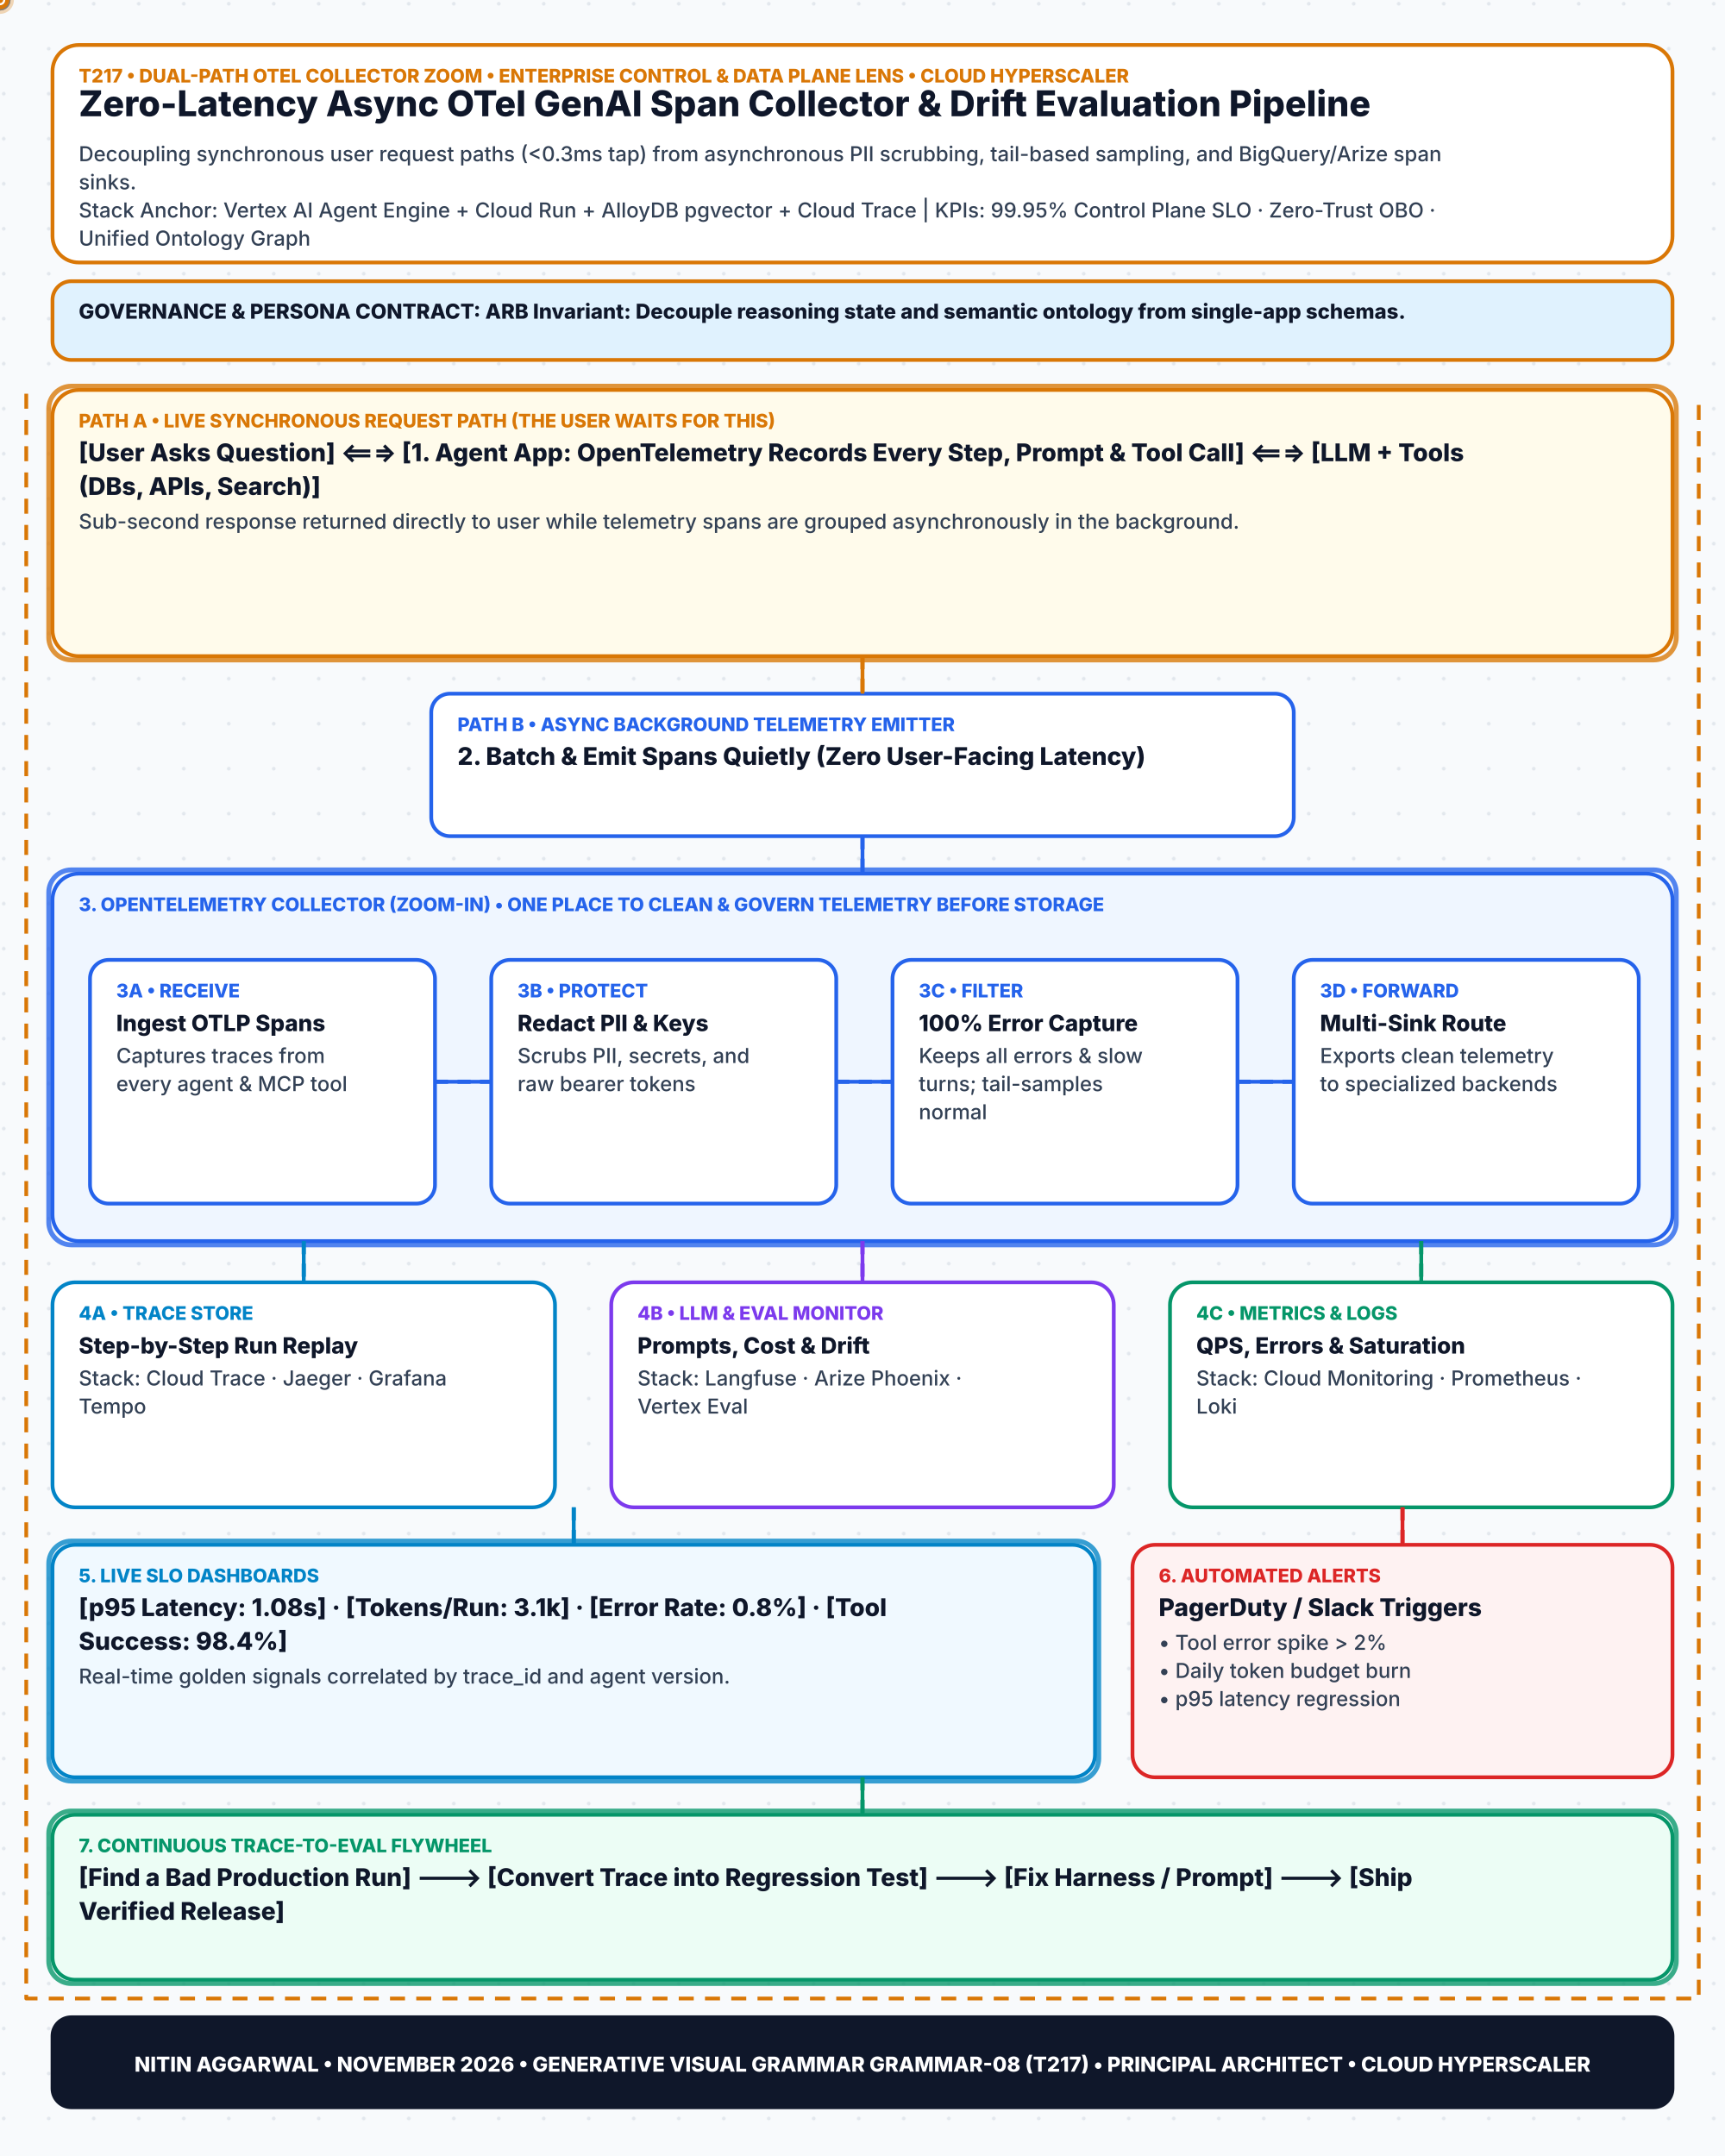
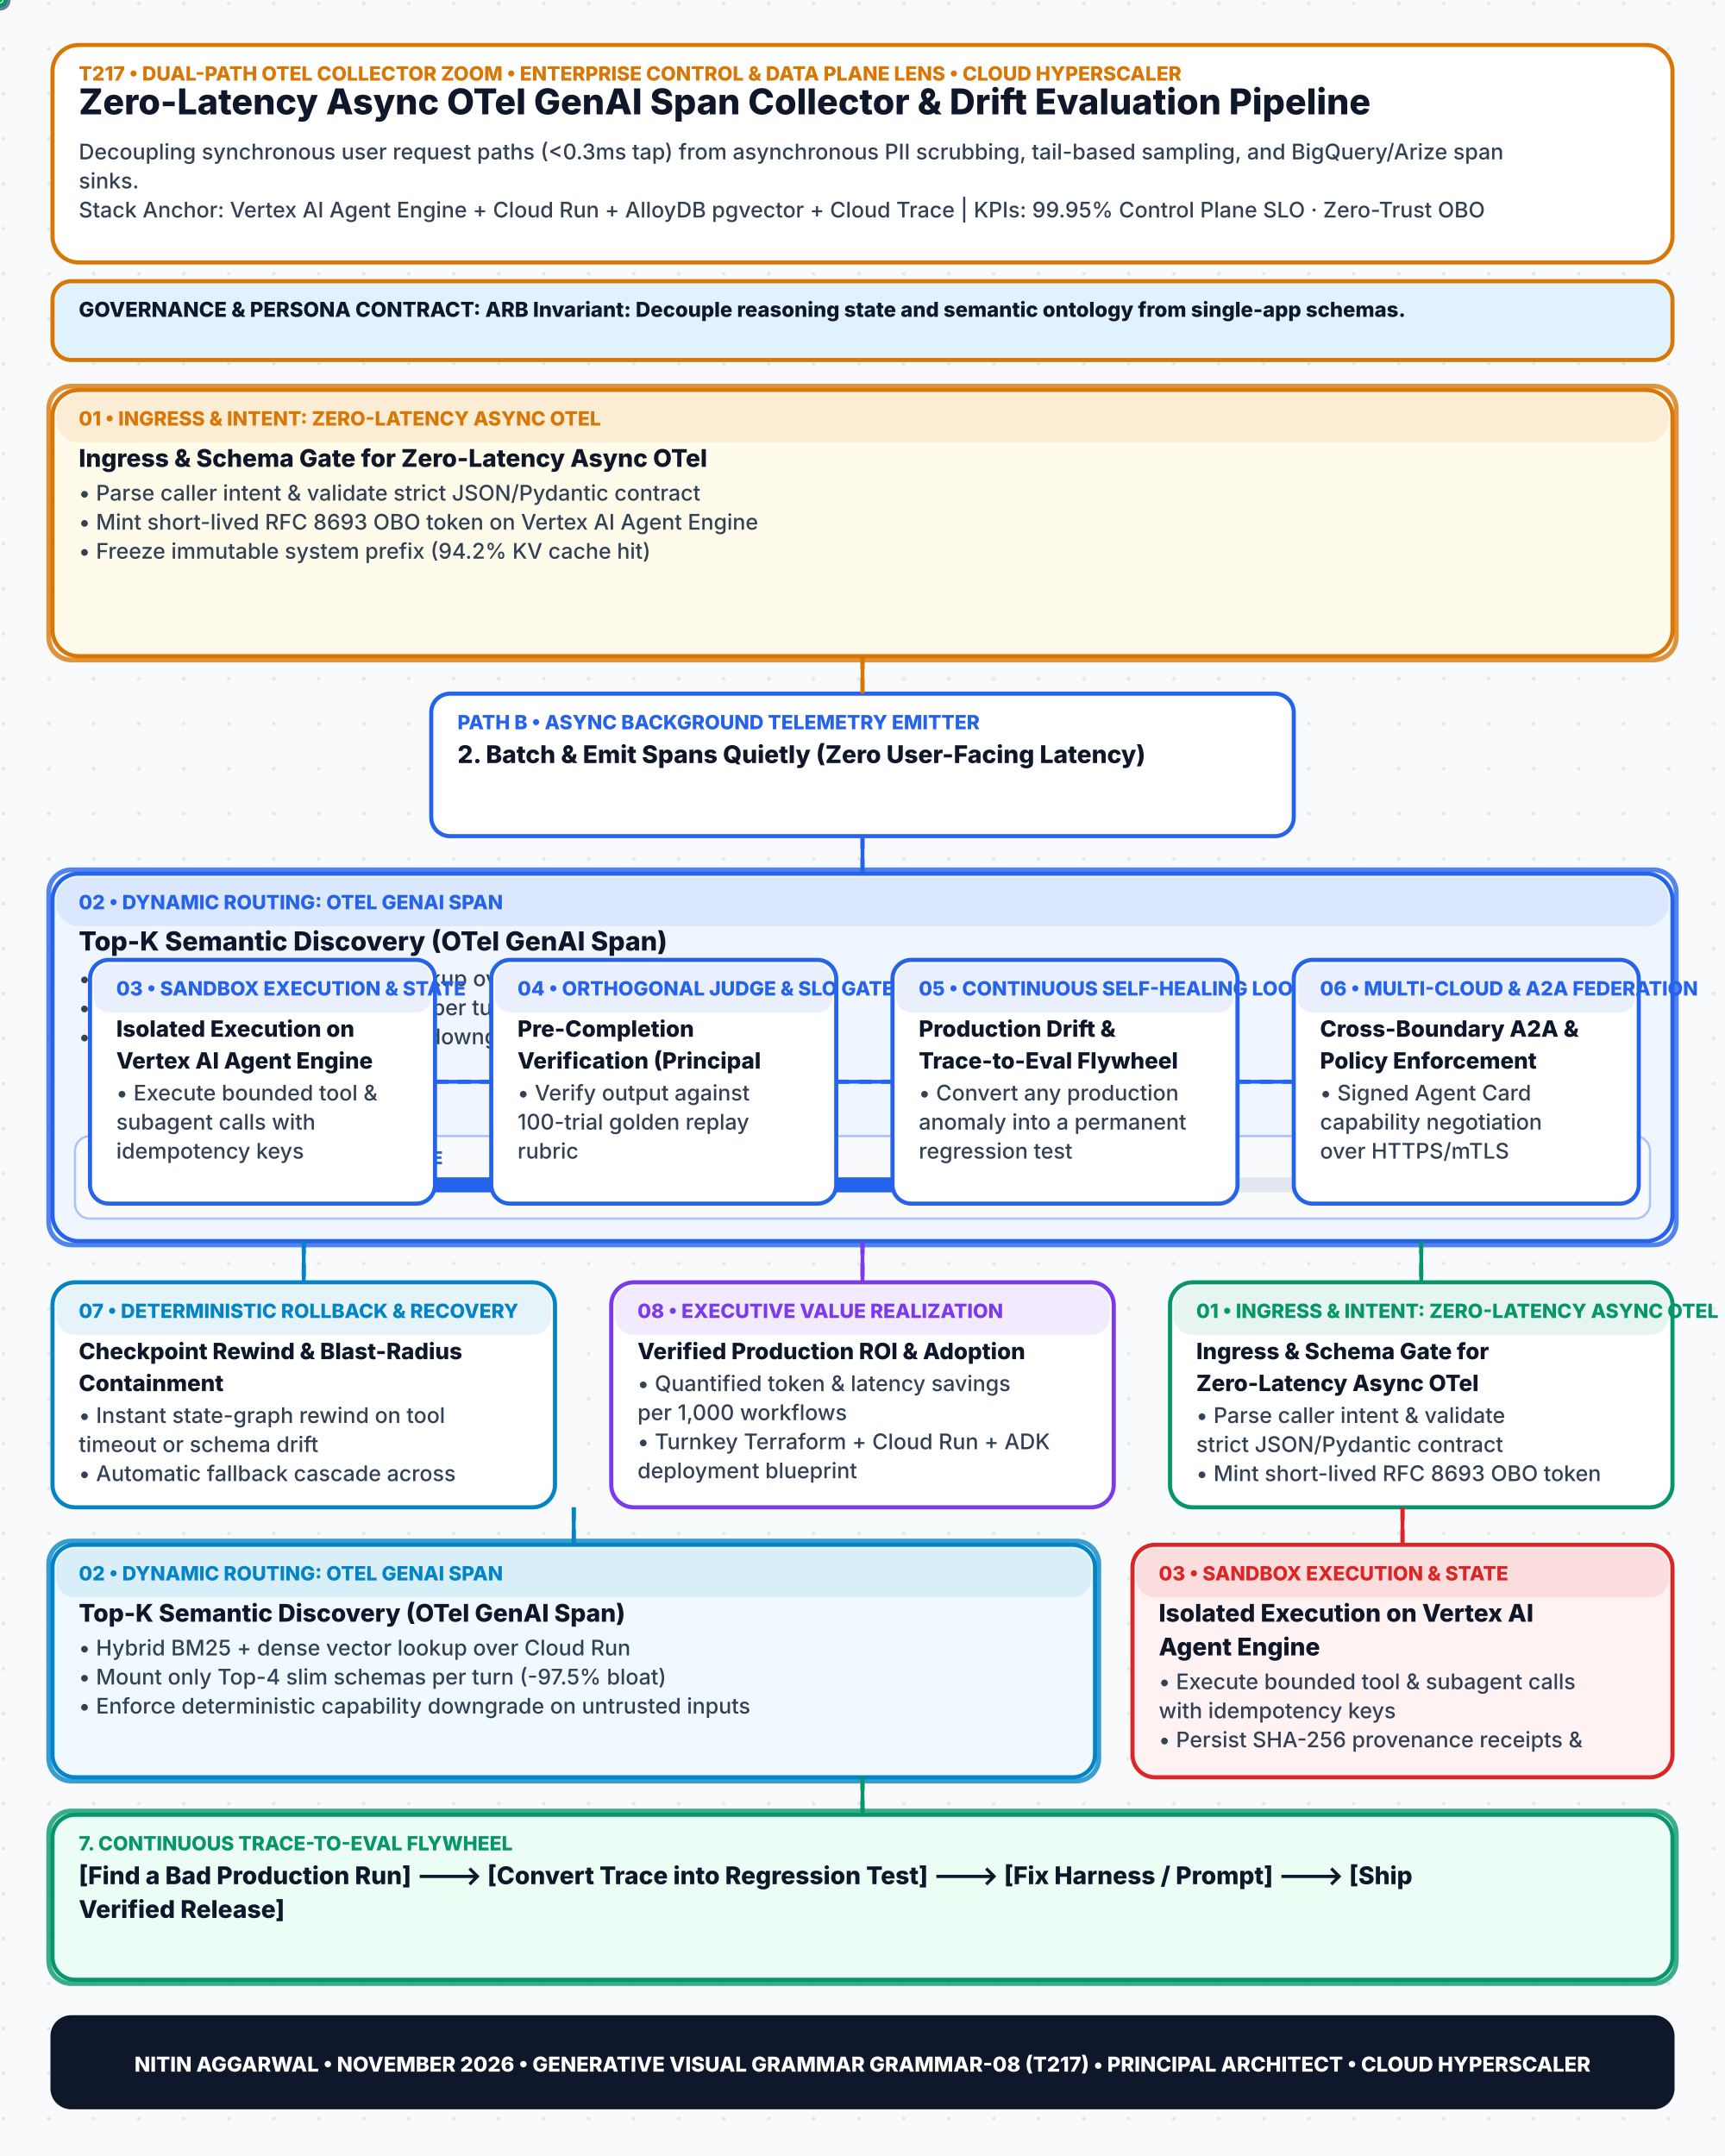
<svg xmlns="http://www.w3.org/2000/svg" viewBox="0 0 920 1150" width="920" height="1150">
  <defs>
    <pattern id="genGrid" width="24" height="24" patternUnits="userSpaceOnUse">
      <circle cx="2" cy="2" r="1" fill="#94A3B8" fill-opacity="0.20" />
    </pattern>
    <style>
@keyframes flowDash { from { stroke-dashoffset: 40; } to { stroke-dashoffset: 0; } }
.flow-line { animation: flowDash 1.0s linear infinite; }
@keyframes pulseStroke { 0%,100% { stroke-width: 2.4px; } 50% { stroke-width: 5px; } }
.pulse { animation: pulseStroke 2.2s ease-in-out infinite; }
@keyframes blink { 0%,100% { opacity: 1; } 50% { opacity: 0.35; } }
.blink { animation: blink 1.4s ease-in-out infinite; }
@keyframes phaseSpot1 { 0%,24% { opacity: 0.96; stroke-width: 3.4px; } 26%,100% { opacity: 0.22; stroke-width: 1.5px; } }
@keyframes phaseSpot2 { 0%,24% { opacity: 0.22; stroke-width: 1.5px; } 25%,49% { opacity: 0.96; stroke-width: 3.4px; } 51%,100% { opacity: 0.22; stroke-width: 1.5px; } }
@keyframes phaseSpot3 { 0%,49% { opacity: 0.22; stroke-width: 1.5px; } 50%,74% { opacity: 0.96; stroke-width: 3.4px; } 76%,100% { opacity: 0.22; stroke-width: 1.5px; } }
@keyframes phaseSpot4 { 0%,74% { opacity: 0.22; stroke-width: 1.5px; } 75%,99% { opacity: 0.96; stroke-width: 3.4px; } 100% { opacity: 0.22; stroke-width: 1.5px; } }
.phase-glow-1 { animation: phaseSpot1 4.8s ease-in-out infinite; }
.phase-glow-2 { animation: phaseSpot2 4.8s ease-in-out infinite; }
.phase-glow-3 { animation: phaseSpot3 4.8s ease-in-out infinite; }
.phase-glow-4 { animation: phaseSpot4 4.8s ease-in-out infinite; }
</style>
  </defs>
  <rect x="0" y="0" width="920" height="1150" fill="#F8FAFC" />
  <rect x="0" y="0" width="920" height="1150" fill="url(#genGrid)" />
-   <rect x="28.0" y="24.0" width="864.0" height="116.0" rx="14.0" fill="#FFFFFF" stroke="#D97706" stroke-width="2" />
-   <text x="42.0" y="44.0" font-family="Inter, -apple-system, Helvetica, Arial, sans-serif" font-size="10" font-weight="800" fill="#D97706">T217 • DUAL-PATH OTEL COLLECTOR ZOOM • ENTERPRISE CONTROL &amp; DATA PLANE LENS • CLOUD HYPERSCALER</text>
-   <text x="42.0" y="62.0" font-family="Inter, -apple-system, Helvetica, Arial, sans-serif" font-size="19" font-weight="800" fill="#0F172A">Zero-Latency Async OTel GenAI Span Collector &amp; Drift Evaluation Pipeline</text>
-   <text x="42.0" y="86.0" font-family="Inter, -apple-system, Helvetica, Arial, sans-serif" font-size="11" font-weight="500" fill="#334155">Decoupling synchronous user request paths (&lt;0.3ms tap) from asynchronous PII scrubbing, tail-based sampling, and BigQuery/Arize span</text>
-   <text x="42.0" y="101.0" font-family="Inter, -apple-system, Helvetica, Arial, sans-serif" font-size="11" font-weight="500" fill="#334155">sinks.</text>
-   <text x="42.0" y="116.0" font-family="Inter, -apple-system, Helvetica, Arial, sans-serif" font-size="11" font-weight="500" fill="#334155">Stack Anchor: Vertex AI Agent Engine + Cloud Run + AlloyDB pgvector + Cloud Trace | KPIs: 99.95% Control Plane SLO · Zero-Trust OBO ·</text>
-   <text x="42.0" y="131.0" font-family="Inter, -apple-system, Helvetica, Arial, sans-serif" font-size="11" font-weight="500" fill="#334155">Unified Ontology Graph</text>
-   <rect x="28.0" y="150.0" width="864.0" height="42.0" rx="10.0" fill="#E0F2FE" stroke="#D97706" stroke-width="2" />
-   <text x="42.0" y="170.0" font-family="Inter, -apple-system, Helvetica, Arial, sans-serif" font-size="11" font-weight="800" fill="#0F172A">GOVERNANCE &amp; PERSONA CONTRACT: ARB Invariant: Decouple reasoning state and semantic ontology from single-app schemas.</text>
-   <rect x="28.0" y="208.0" width="864.0" height="142.0" rx="14.0" fill="#FFFBEB" stroke="#D97706" stroke-width="2" />
-   <text x="42.0" y="228.0" font-family="Inter, -apple-system, Helvetica, Arial, sans-serif" font-size="10" font-weight="800" fill="#D97706">PATH A • LIVE SYNCHRONOUS REQUEST PATH (THE USER WAITS FOR THIS)</text>
-   <text x="42.0" y="246.0" font-family="Inter, -apple-system, Helvetica, Arial, sans-serif" font-size="13" font-weight="800" fill="#0F172A">[User Asks Question] &lt;===&gt; [1. Agent App: OpenTelemetry Records Every Step, Prompt &amp; Tool Call] &lt;===&gt; [LLM + Tools</text>
-   <text x="42.0" y="264.0" font-family="Inter, -apple-system, Helvetica, Arial, sans-serif" font-size="13" font-weight="800" fill="#0F172A">(DBs, APIs, Search)]</text>
-   <text x="42.0" y="282.0" font-family="Inter, -apple-system, Helvetica, Arial, sans-serif" font-size="11" font-weight="500" fill="#334155">Sub-second response returned directly to user while telemetry spans are grouped asynchronously in the background.</text>
-   <rect x="230.0" y="370.0" width="460.0" height="76.0" rx="10.0" fill="#FFFFFF" stroke="#2563EB" stroke-width="2" />
-   <text x="244.0" y="390.0" font-family="Inter, -apple-system, Helvetica, Arial, sans-serif" font-size="10" font-weight="800" fill="#2563EB">PATH B • ASYNC BACKGROUND TELEMETRY EMITTER</text>
-   <text x="244.0" y="408.0" font-family="Inter, -apple-system, Helvetica, Arial, sans-serif" font-size="13" font-weight="800" fill="#0F172A">2. Batch &amp; Emit Spans Quietly (Zero User-Facing Latency)</text>
-   <rect x="28.0" y="466.0" width="864.0" height="196.0" rx="14.0" fill="#EFF6FF" stroke="#2563EB" stroke-width="2" />
-   <text x="42.0" y="486.0" font-family="Inter, -apple-system, Helvetica, Arial, sans-serif" font-size="10" font-weight="800" fill="#2563EB">3. OPENTELEMETRY COLLECTOR (ZOOM-IN) • ONE PLACE TO CLEAN &amp; GOVERN TELEMETRY BEFORE STORAGE</text>
-   <rect x="48.0" y="512.0" width="184.0" height="130.0" rx="10.0" fill="#FFFFFF" stroke="#2563EB" stroke-width="2" />
-   <text x="62.0" y="532.0" font-family="Inter, -apple-system, Helvetica, Arial, sans-serif" font-size="10" font-weight="800" fill="#2563EB">3A • RECEIVE</text>
-   <text x="62.0" y="550.0" font-family="Inter, -apple-system, Helvetica, Arial, sans-serif" font-size="12" font-weight="800" fill="#0F172A">Ingest OTLP Spans</text>
-   <text x="62.0" y="567.0" font-family="Inter, -apple-system, Helvetica, Arial, sans-serif" font-size="11" font-weight="500" fill="#334155">Captures traces from</text>
-   <text x="62.0" y="582.0" font-family="Inter, -apple-system, Helvetica, Arial, sans-serif" font-size="11" font-weight="500" fill="#334155">every agent &amp; MCP tool</text>
-   <rect x="262.0" y="512.0" width="184.0" height="130.0" rx="10.0" fill="#FFFFFF" stroke="#2563EB" stroke-width="2" />
-   <text x="276.0" y="532.0" font-family="Inter, -apple-system, Helvetica, Arial, sans-serif" font-size="10" font-weight="800" fill="#2563EB">3B • PROTECT</text>
-   <text x="276.0" y="550.0" font-family="Inter, -apple-system, Helvetica, Arial, sans-serif" font-size="12" font-weight="800" fill="#0F172A">Redact PII &amp; Keys</text>
-   <text x="276.0" y="567.0" font-family="Inter, -apple-system, Helvetica, Arial, sans-serif" font-size="11" font-weight="500" fill="#334155">Scrubs PII, secrets, and</text>
-   <text x="276.0" y="582.0" font-family="Inter, -apple-system, Helvetica, Arial, sans-serif" font-size="11" font-weight="500" fill="#334155">raw bearer tokens</text>
-   <rect x="476.0" y="512.0" width="184.0" height="130.0" rx="10.0" fill="#FFFFFF" stroke="#2563EB" stroke-width="2" />
-   <text x="490.0" y="532.0" font-family="Inter, -apple-system, Helvetica, Arial, sans-serif" font-size="10" font-weight="800" fill="#2563EB">3C • FILTER</text>
-   <text x="490.0" y="550.0" font-family="Inter, -apple-system, Helvetica, Arial, sans-serif" font-size="12" font-weight="800" fill="#0F172A">100% Error Capture</text>
-   <text x="490.0" y="567.0" font-family="Inter, -apple-system, Helvetica, Arial, sans-serif" font-size="11" font-weight="500" fill="#334155">Keeps all errors &amp; slow</text>
-   <text x="490.0" y="582.0" font-family="Inter, -apple-system, Helvetica, Arial, sans-serif" font-size="11" font-weight="500" fill="#334155">turns; tail-samples</text>
-   <text x="490.0" y="597.0" font-family="Inter, -apple-system, Helvetica, Arial, sans-serif" font-size="11" font-weight="500" fill="#334155">normal</text>
-   <rect x="690.0" y="512.0" width="184.0" height="130.0" rx="10.0" fill="#FFFFFF" stroke="#2563EB" stroke-width="2" />
-   <text x="704.0" y="532.0" font-family="Inter, -apple-system, Helvetica, Arial, sans-serif" font-size="10" font-weight="800" fill="#2563EB">3D • FORWARD</text>
-   <text x="704.0" y="550.0" font-family="Inter, -apple-system, Helvetica, Arial, sans-serif" font-size="12" font-weight="800" fill="#0F172A">Multi-Sink Route</text>
-   <text x="704.0" y="567.0" font-family="Inter, -apple-system, Helvetica, Arial, sans-serif" font-size="11" font-weight="500" fill="#334155">Exports clean telemetry</text>
-   <text x="704.0" y="582.0" font-family="Inter, -apple-system, Helvetica, Arial, sans-serif" font-size="11" font-weight="500" fill="#334155">to specialized backends</text>
-   <rect x="28.0" y="684.0" width="268.0" height="120.0" rx="12.0" fill="#FFFFFF" stroke="#0284C7" stroke-width="2" />
-   <text x="42.0" y="704.0" font-family="Inter, -apple-system, Helvetica, Arial, sans-serif" font-size="10" font-weight="800" fill="#0284C7">4A • TRACE STORE</text>
-   <text x="42.0" y="722.0" font-family="Inter, -apple-system, Helvetica, Arial, sans-serif" font-size="12" font-weight="800" fill="#0F172A">Step-by-Step Run Replay</text>
-   <text x="42.0" y="739.0" font-family="Inter, -apple-system, Helvetica, Arial, sans-serif" font-size="11" font-weight="500" fill="#334155">Stack: Cloud Trace · Jaeger · Grafana</text>
-   <text x="42.0" y="754.0" font-family="Inter, -apple-system, Helvetica, Arial, sans-serif" font-size="11" font-weight="500" fill="#334155">Tempo</text>
-   <rect x="326.0" y="684.0" width="268.0" height="120.0" rx="12.0" fill="#FFFFFF" stroke="#7C3AED" stroke-width="2" />
-   <text x="340.0" y="704.0" font-family="Inter, -apple-system, Helvetica, Arial, sans-serif" font-size="10" font-weight="800" fill="#7C3AED">4B • LLM &amp; EVAL MONITOR</text>
-   <text x="340.0" y="722.0" font-family="Inter, -apple-system, Helvetica, Arial, sans-serif" font-size="12" font-weight="800" fill="#0F172A">Prompts, Cost &amp; Drift</text>
-   <text x="340.0" y="739.0" font-family="Inter, -apple-system, Helvetica, Arial, sans-serif" font-size="11" font-weight="500" fill="#334155">Stack: Langfuse · Arize Phoenix ·</text>
-   <text x="340.0" y="754.0" font-family="Inter, -apple-system, Helvetica, Arial, sans-serif" font-size="11" font-weight="500" fill="#334155">Vertex Eval</text>
-   <rect x="624.0" y="684.0" width="268.0" height="120.0" rx="12.0" fill="#FFFFFF" stroke="#059669" stroke-width="2" />
-   <text x="638.0" y="704.0" font-family="Inter, -apple-system, Helvetica, Arial, sans-serif" font-size="10" font-weight="800" fill="#059669">4C • METRICS &amp; LOGS</text>
-   <text x="638.0" y="722.0" font-family="Inter, -apple-system, Helvetica, Arial, sans-serif" font-size="12" font-weight="800" fill="#0F172A">QPS, Errors &amp; Saturation</text>
-   <text x="638.0" y="739.0" font-family="Inter, -apple-system, Helvetica, Arial, sans-serif" font-size="11" font-weight="500" fill="#334155">Stack: Cloud Monitoring · Prometheus ·</text>
-   <text x="638.0" y="754.0" font-family="Inter, -apple-system, Helvetica, Arial, sans-serif" font-size="11" font-weight="500" fill="#334155">Loki</text>
-   <rect x="28.0" y="824.0" width="556.0" height="124.0" rx="12.0" fill="#F0F9FF" stroke="#0284C7" stroke-width="2" />
-   <text x="42.0" y="844.0" font-family="Inter, -apple-system, Helvetica, Arial, sans-serif" font-size="10" font-weight="800" fill="#0284C7">5. LIVE SLO DASHBOARDS</text>
-   <text x="42.0" y="862.0" font-family="Inter, -apple-system, Helvetica, Arial, sans-serif" font-size="13" font-weight="800" fill="#0F172A">[p95 Latency: 1.08s] · [Tokens/Run: 3.1k] · [Error Rate: 0.8%] · [Tool</text>
-   <text x="42.0" y="880.0" font-family="Inter, -apple-system, Helvetica, Arial, sans-serif" font-size="13" font-weight="800" fill="#0F172A">Success: 98.4%]</text>
-   <text x="42.0" y="898.0" font-family="Inter, -apple-system, Helvetica, Arial, sans-serif" font-size="11" font-weight="500" fill="#334155">Real-time golden signals correlated by trace_id and agent version.</text>
-   <rect x="604.0" y="824.0" width="288.0" height="124.0" rx="12.0" fill="#FEF2F2" stroke="#DC2626" stroke-width="2" />
-   <text x="618.0" y="844.0" font-family="Inter, -apple-system, Helvetica, Arial, sans-serif" font-size="10" font-weight="800" fill="#DC2626">6. AUTOMATED ALERTS</text>
-   <text x="618.0" y="862.0" font-family="Inter, -apple-system, Helvetica, Arial, sans-serif" font-size="13" font-weight="800" fill="#0F172A">PagerDuty / Slack Triggers</text>
-   <text x="618.0" y="880.0" font-family="Inter, -apple-system, Helvetica, Arial, sans-serif" font-size="11" font-weight="500" fill="#334155">• Tool error spike &gt; 2%</text>
-   <text x="618.0" y="895.0" font-family="Inter, -apple-system, Helvetica, Arial, sans-serif" font-size="11" font-weight="500" fill="#334155">• Daily token budget burn</text>
-   <text x="618.0" y="910.0" font-family="Inter, -apple-system, Helvetica, Arial, sans-serif" font-size="11" font-weight="500" fill="#334155">• p95 latency regression</text>
-   <rect x="28.0" y="968.0" width="864.0" height="88.0" rx="12.0" fill="#ECFDF5" stroke="#059669" stroke-width="2" />
-   <text x="42.0" y="988.0" font-family="Inter, -apple-system, Helvetica, Arial, sans-serif" font-size="10" font-weight="800" fill="#059669">7. CONTINUOUS TRACE-TO-EVAL FLYWHEEL</text>
-   <text x="42.0" y="1006.0" font-family="Inter, -apple-system, Helvetica, Arial, sans-serif" font-size="13" font-weight="800" fill="#0F172A">[Find a Bad Production Run] ---&gt; [Convert Trace into Regression Test] ---&gt; [Fix Harness / Prompt] ---&gt; [Ship</text>
-   <text x="42.0" y="1024.0" font-family="Inter, -apple-system, Helvetica, Arial, sans-serif" font-size="13" font-weight="800" fill="#0F172A">Verified Release]</text>
-   <rect x="28.0" y="1076.0" width="864.0" height="48.0" rx="10.0" fill="#0F172A" stroke="#0F172A" stroke-width="2" />
+   <rect x="28.0" y="24.0" width="864.0" height="116.0" rx="14.0" fill="#FFFFFF" stroke="#D97706" stroke-width="2.2" />
+   <text x="42.0" y="43.0" font-family="Inter, -apple-system, Helvetica, Arial, sans-serif" font-size="10.5" font-weight="800" fill="#D97706">T217 • DUAL-PATH OTEL COLLECTOR ZOOM • ENTERPRISE CONTROL &amp; DATA PLANE LENS • CLOUD HYPERSCALER</text>
+   <text x="42.0" y="61.0" font-family="Inter, -apple-system, Helvetica, Arial, sans-serif" font-size="19" font-weight="800" fill="#0F172A">Zero-Latency Async OTel GenAI Span Collector &amp; Drift Evaluation Pipeline</text>
+   <text x="42.0" y="85.0" font-family="Inter, -apple-system, Helvetica, Arial, sans-serif" font-size="11.5" font-weight="500" fill="#334155">Decoupling synchronous user request paths (&lt;0.3ms tap) from asynchronous PII scrubbing, tail-based sampling, and BigQuery/Arize span</text>
+   <text x="42.0" y="100.5" font-family="Inter, -apple-system, Helvetica, Arial, sans-serif" font-size="11.5" font-weight="500" fill="#334155">sinks.</text>
+   <text x="42.0" y="116.0" font-family="Inter, -apple-system, Helvetica, Arial, sans-serif" font-size="11.5" font-weight="500" fill="#334155">Stack Anchor: Vertex AI Agent Engine + Cloud Run + AlloyDB pgvector + Cloud Trace | KPIs: 99.95% Control Plane SLO · Zero-Trust OBO</text>
+   <rect x="28.0" y="150.0" width="864.0" height="42.0" rx="10.0" fill="#E0F2FE" stroke="#D97706" stroke-width="2.2" />
+   <text x="42.0" y="169.0" font-family="Inter, -apple-system, Helvetica, Arial, sans-serif" font-size="11" font-weight="800" fill="#0F172A">GOVERNANCE &amp; PERSONA CONTRACT: ARB Invariant: Decouple reasoning state and semantic ontology from single-app schemas.</text>
+   <rect x="28.0" y="208.0" width="864.0" height="142.0" rx="14.0" fill="#FFFBEB" stroke="#D97706" stroke-width="2.2" />
+   <rect x="30.0" y="210.0" width="860.0" height="26.0" rx="12.0" fill="#D97706" fill-opacity="0.10" />
+   <text x="42.0" y="227.0" font-family="Inter, -apple-system, Helvetica, Arial, sans-serif" font-size="10.5" font-weight="800" fill="#D97706">01 • INGRESS &amp; INTENT: ZERO-LATENCY ASYNC OTEL</text>
+   <text x="42.0" y="249.0" font-family="Inter, -apple-system, Helvetica, Arial, sans-serif" font-size="13" font-weight="800" fill="#0F172A">Ingress &amp; Schema Gate for Zero-Latency Async OTel</text>
+   <text x="42.0" y="267.0" font-family="Inter, -apple-system, Helvetica, Arial, sans-serif" font-size="11.5" font-weight="500" fill="#334155">• Parse caller intent &amp; validate strict JSON/Pydantic contract</text>
+   <text x="42.0" y="282.5" font-family="Inter, -apple-system, Helvetica, Arial, sans-serif" font-size="11.5" font-weight="500" fill="#334155">• Mint short-lived RFC 8693 OBO token on Vertex AI Agent Engine</text>
+   <text x="42.0" y="298.0" font-family="Inter, -apple-system, Helvetica, Arial, sans-serif" font-size="11.5" font-weight="500" fill="#334155">• Freeze immutable system prefix (94.2% KV cache hit)</text>
+   <rect x="230.0" y="370.0" width="460.0" height="76.0" rx="10.0" fill="#FFFFFF" stroke="#2563EB" stroke-width="2.2" />
+   <text x="244.0" y="389.0" font-family="Inter, -apple-system, Helvetica, Arial, sans-serif" font-size="10.5" font-weight="800" fill="#2563EB">PATH B • ASYNC BACKGROUND TELEMETRY EMITTER</text>
+   <text x="244.0" y="407.0" font-family="Inter, -apple-system, Helvetica, Arial, sans-serif" font-size="13" font-weight="800" fill="#0F172A">2. Batch &amp; Emit Spans Quietly (Zero User-Facing Latency)</text>
+   <rect x="28.0" y="466.0" width="864.0" height="196.0" rx="14.0" fill="#EFF6FF" stroke="#2563EB" stroke-width="2.2" />
+   <rect x="30.0" y="468.0" width="860.0" height="26.0" rx="12.0" fill="#2563EB" fill-opacity="0.10" />
+   <text x="42.0" y="485.0" font-family="Inter, -apple-system, Helvetica, Arial, sans-serif" font-size="10.5" font-weight="800" fill="#2563EB">02 • DYNAMIC ROUTING: OTEL GENAI SPAN</text>
+   <text x="42.0" y="507.0" font-family="Inter, -apple-system, Helvetica, Arial, sans-serif" font-size="14" font-weight="800" fill="#0F172A">Top-K Semantic Discovery (OTel GenAI Span)</text>
+   <text x="42.0" y="526.0" font-family="Inter, -apple-system, Helvetica, Arial, sans-serif" font-size="11.5" font-weight="500" fill="#334155">• Hybrid BM25 + dense vector lookup over Cloud Run</text>
+   <text x="42.0" y="541.5" font-family="Inter, -apple-system, Helvetica, Arial, sans-serif" font-size="11.5" font-weight="500" fill="#334155">• Mount only Top-4 slim schemas per turn (-97.5% bloat)</text>
+   <text x="42.0" y="557.0" font-family="Inter, -apple-system, Helvetica, Arial, sans-serif" font-size="11.5" font-weight="500" fill="#334155">• Enforce deterministic capability downgrade on untrusted inputs</text>
+   <rect x="40.0" y="606.0" width="840.0" height="44.0" rx="8.0" fill="#F8FAFC" stroke="#2563EB" stroke-opacity="0.35" stroke-width="1.2" />
+   <text x="48.0" y="621.0" font-family="Inter, -apple-system, Helvetica, Arial, sans-serif" font-size="9.5" font-weight="800" fill="#2563EB">VERIFIED TELEMETRY &amp; CONTROL GATE</text>
+   <text x="870.0" y="621.0" text-anchor="end" font-family="ui-monospace, SFMono-Regular, Menlo, monospace" font-size="9.5" font-weight="800" fill="#059669">79% SLO PASS</text>
+   <rect x="48.0" y="628.0" width="730.0" height="8.0" rx="4.0" fill="#E2E8F0" />
+   <rect x="48.0" y="628.0" width="576.7" height="8.0" rx="4.0" fill="#2563EB" />
+   <rect x="784.0" y="625.0" width="72.0" height="16.0" rx="5.0" fill="#ECFDF5" stroke="#059669" stroke-width="1" />
+   <text x="820.0" y="636.0" text-anchor="middle" font-family="ui-monospace, SFMono-Regular, Menlo, monospace" font-size="9" font-weight="800" fill="#065F46">GATE OK ✓</text>
+   <rect x="48.0" y="512.0" width="184.0" height="130.0" rx="10.0" fill="#FFFFFF" stroke="#2563EB" stroke-width="2.2" />
+   <rect x="50.0" y="514.0" width="180.0" height="26.0" rx="8.0" fill="#2563EB" fill-opacity="0.10" />
+   <text x="62.0" y="531.0" font-family="Inter, -apple-system, Helvetica, Arial, sans-serif" font-size="10.5" font-weight="800" fill="#2563EB">03 • SANDBOX EXECUTION &amp; STATE</text>
+   <text x="62.0" y="553.0" font-family="Inter, -apple-system, Helvetica, Arial, sans-serif" font-size="12" font-weight="800" fill="#0F172A">Isolated Execution on</text>
+   <text x="62.0" y="570.0" font-family="Inter, -apple-system, Helvetica, Arial, sans-serif" font-size="12" font-weight="800" fill="#0F172A">Vertex AI Agent Engine</text>
+   <text x="62.0" y="587.0" font-family="Inter, -apple-system, Helvetica, Arial, sans-serif" font-size="11.5" font-weight="500" fill="#334155">• Execute bounded tool &amp;</text>
+   <text x="62.0" y="602.5" font-family="Inter, -apple-system, Helvetica, Arial, sans-serif" font-size="11.5" font-weight="500" fill="#334155">subagent calls with</text>
+   <text x="62.0" y="618.0" font-family="Inter, -apple-system, Helvetica, Arial, sans-serif" font-size="11.5" font-weight="500" fill="#334155">idempotency keys</text>
+   <rect x="262.0" y="512.0" width="184.0" height="130.0" rx="10.0" fill="#FFFFFF" stroke="#2563EB" stroke-width="2.2" />
+   <rect x="264.0" y="514.0" width="180.0" height="26.0" rx="8.0" fill="#2563EB" fill-opacity="0.10" />
+   <text x="276.0" y="531.0" font-family="Inter, -apple-system, Helvetica, Arial, sans-serif" font-size="10.5" font-weight="800" fill="#2563EB">04 • ORTHOGONAL JUDGE &amp; SLO GATE</text>
+   <text x="276.0" y="553.0" font-family="Inter, -apple-system, Helvetica, Arial, sans-serif" font-size="12" font-weight="800" fill="#0F172A">Pre-Completion</text>
+   <text x="276.0" y="570.0" font-family="Inter, -apple-system, Helvetica, Arial, sans-serif" font-size="12" font-weight="800" fill="#0F172A">Verification (Principal</text>
+   <text x="276.0" y="587.0" font-family="Inter, -apple-system, Helvetica, Arial, sans-serif" font-size="11.5" font-weight="500" fill="#334155">• Verify output against</text>
+   <text x="276.0" y="602.5" font-family="Inter, -apple-system, Helvetica, Arial, sans-serif" font-size="11.5" font-weight="500" fill="#334155">100-trial golden replay</text>
+   <text x="276.0" y="618.0" font-family="Inter, -apple-system, Helvetica, Arial, sans-serif" font-size="11.5" font-weight="500" fill="#334155">rubric</text>
+   <rect x="476.0" y="512.0" width="184.0" height="130.0" rx="10.0" fill="#FFFFFF" stroke="#2563EB" stroke-width="2.2" />
+   <rect x="478.0" y="514.0" width="180.0" height="26.0" rx="8.0" fill="#2563EB" fill-opacity="0.10" />
+   <text x="490.0" y="531.0" font-family="Inter, -apple-system, Helvetica, Arial, sans-serif" font-size="10.5" font-weight="800" fill="#2563EB">05 • CONTINUOUS SELF-HEALING LOOP</text>
+   <text x="490.0" y="553.0" font-family="Inter, -apple-system, Helvetica, Arial, sans-serif" font-size="12" font-weight="800" fill="#0F172A">Production Drift &amp;</text>
+   <text x="490.0" y="570.0" font-family="Inter, -apple-system, Helvetica, Arial, sans-serif" font-size="12" font-weight="800" fill="#0F172A">Trace-to-Eval Flywheel</text>
+   <text x="490.0" y="587.0" font-family="Inter, -apple-system, Helvetica, Arial, sans-serif" font-size="11.5" font-weight="500" fill="#334155">• Convert any production</text>
+   <text x="490.0" y="602.5" font-family="Inter, -apple-system, Helvetica, Arial, sans-serif" font-size="11.5" font-weight="500" fill="#334155">anomaly into a permanent</text>
+   <text x="490.0" y="618.0" font-family="Inter, -apple-system, Helvetica, Arial, sans-serif" font-size="11.5" font-weight="500" fill="#334155">regression test</text>
+   <rect x="690.0" y="512.0" width="184.0" height="130.0" rx="10.0" fill="#FFFFFF" stroke="#2563EB" stroke-width="2.2" />
+   <rect x="692.0" y="514.0" width="180.0" height="26.0" rx="8.0" fill="#2563EB" fill-opacity="0.10" />
+   <text x="704.0" y="531.0" font-family="Inter, -apple-system, Helvetica, Arial, sans-serif" font-size="10.5" font-weight="800" fill="#2563EB">06 • MULTI-CLOUD &amp; A2A FEDERATION</text>
+   <text x="704.0" y="553.0" font-family="Inter, -apple-system, Helvetica, Arial, sans-serif" font-size="12" font-weight="800" fill="#0F172A">Cross-Boundary A2A &amp;</text>
+   <text x="704.0" y="570.0" font-family="Inter, -apple-system, Helvetica, Arial, sans-serif" font-size="12" font-weight="800" fill="#0F172A">Policy Enforcement</text>
+   <text x="704.0" y="587.0" font-family="Inter, -apple-system, Helvetica, Arial, sans-serif" font-size="11.5" font-weight="500" fill="#334155">• Signed Agent Card</text>
+   <text x="704.0" y="602.5" font-family="Inter, -apple-system, Helvetica, Arial, sans-serif" font-size="11.5" font-weight="500" fill="#334155">capability negotiation</text>
+   <text x="704.0" y="618.0" font-family="Inter, -apple-system, Helvetica, Arial, sans-serif" font-size="11.5" font-weight="500" fill="#334155">over HTTPS/mTLS</text>
+   <rect x="28.0" y="684.0" width="268.0" height="120.0" rx="12.0" fill="#FFFFFF" stroke="#0284C7" stroke-width="2.2" />
+   <rect x="30.0" y="686.0" width="264.0" height="26.0" rx="10.0" fill="#0284C7" fill-opacity="0.10" />
+   <text x="42.0" y="703.0" font-family="Inter, -apple-system, Helvetica, Arial, sans-serif" font-size="10.5" font-weight="800" fill="#0284C7">07 • DETERMINISTIC ROLLBACK &amp; RECOVERY</text>
+   <text x="42.0" y="725.0" font-family="Inter, -apple-system, Helvetica, Arial, sans-serif" font-size="12" font-weight="800" fill="#0F172A">Checkpoint Rewind &amp; Blast-Radius</text>
+   <text x="42.0" y="742.0" font-family="Inter, -apple-system, Helvetica, Arial, sans-serif" font-size="12" font-weight="800" fill="#0F172A">Containment</text>
+   <text x="42.0" y="759.0" font-family="Inter, -apple-system, Helvetica, Arial, sans-serif" font-size="11.5" font-weight="500" fill="#334155">• Instant state-graph rewind on tool</text>
+   <text x="42.0" y="774.5" font-family="Inter, -apple-system, Helvetica, Arial, sans-serif" font-size="11.5" font-weight="500" fill="#334155">timeout or schema drift</text>
+   <text x="42.0" y="790.0" font-family="Inter, -apple-system, Helvetica, Arial, sans-serif" font-size="11.5" font-weight="500" fill="#334155">• Automatic fallback cascade across</text>
+   <rect x="326.0" y="684.0" width="268.0" height="120.0" rx="12.0" fill="#FFFFFF" stroke="#7C3AED" stroke-width="2.2" />
+   <rect x="328.0" y="686.0" width="264.0" height="26.0" rx="10.0" fill="#7C3AED" fill-opacity="0.10" />
+   <text x="340.0" y="703.0" font-family="Inter, -apple-system, Helvetica, Arial, sans-serif" font-size="10.5" font-weight="800" fill="#7C3AED">08 • EXECUTIVE VALUE REALIZATION</text>
+   <text x="340.0" y="725.0" font-family="Inter, -apple-system, Helvetica, Arial, sans-serif" font-size="12" font-weight="800" fill="#0F172A">Verified Production ROI &amp; Adoption</text>
+   <text x="340.0" y="742.0" font-family="Inter, -apple-system, Helvetica, Arial, sans-serif" font-size="11.5" font-weight="500" fill="#334155">• Quantified token &amp; latency savings</text>
+   <text x="340.0" y="757.5" font-family="Inter, -apple-system, Helvetica, Arial, sans-serif" font-size="11.5" font-weight="500" fill="#334155">per 1,000 workflows</text>
+   <text x="340.0" y="773.0" font-family="Inter, -apple-system, Helvetica, Arial, sans-serif" font-size="11.5" font-weight="500" fill="#334155">• Turnkey Terraform + Cloud Run + ADK</text>
+   <text x="340.0" y="788.5" font-family="Inter, -apple-system, Helvetica, Arial, sans-serif" font-size="11.5" font-weight="500" fill="#334155">deployment blueprint</text>
+   <rect x="624.0" y="684.0" width="268.0" height="120.0" rx="12.0" fill="#FFFFFF" stroke="#059669" stroke-width="2.2" />
+   <rect x="626.0" y="686.0" width="264.0" height="26.0" rx="10.0" fill="#059669" fill-opacity="0.10" />
+   <text x="638.0" y="703.0" font-family="Inter, -apple-system, Helvetica, Arial, sans-serif" font-size="10.5" font-weight="800" fill="#059669">01 • INGRESS &amp; INTENT: ZERO-LATENCY ASYNC OTEL</text>
+   <text x="638.0" y="725.0" font-family="Inter, -apple-system, Helvetica, Arial, sans-serif" font-size="12" font-weight="800" fill="#0F172A">Ingress &amp; Schema Gate for</text>
+   <text x="638.0" y="742.0" font-family="Inter, -apple-system, Helvetica, Arial, sans-serif" font-size="12" font-weight="800" fill="#0F172A">Zero-Latency Async OTel</text>
+   <text x="638.0" y="759.0" font-family="Inter, -apple-system, Helvetica, Arial, sans-serif" font-size="11.5" font-weight="500" fill="#334155">• Parse caller intent &amp; validate</text>
+   <text x="638.0" y="774.5" font-family="Inter, -apple-system, Helvetica, Arial, sans-serif" font-size="11.5" font-weight="500" fill="#334155">strict JSON/Pydantic contract</text>
+   <text x="638.0" y="790.0" font-family="Inter, -apple-system, Helvetica, Arial, sans-serif" font-size="11.5" font-weight="500" fill="#334155">• Mint short-lived RFC 8693 OBO token</text>
+   <rect x="28.0" y="824.0" width="556.0" height="124.0" rx="12.0" fill="#F0F9FF" stroke="#0284C7" stroke-width="2.2" />
+   <rect x="30.0" y="826.0" width="552.0" height="26.0" rx="10.0" fill="#0284C7" fill-opacity="0.10" />
+   <text x="42.0" y="843.0" font-family="Inter, -apple-system, Helvetica, Arial, sans-serif" font-size="10.5" font-weight="800" fill="#0284C7">02 • DYNAMIC ROUTING: OTEL GENAI SPAN</text>
+   <text x="42.0" y="865.0" font-family="Inter, -apple-system, Helvetica, Arial, sans-serif" font-size="13" font-weight="800" fill="#0F172A">Top-K Semantic Discovery (OTel GenAI Span)</text>
+   <text x="42.0" y="883.0" font-family="Inter, -apple-system, Helvetica, Arial, sans-serif" font-size="11.5" font-weight="500" fill="#334155">• Hybrid BM25 + dense vector lookup over Cloud Run</text>
+   <text x="42.0" y="898.5" font-family="Inter, -apple-system, Helvetica, Arial, sans-serif" font-size="11.5" font-weight="500" fill="#334155">• Mount only Top-4 slim schemas per turn (-97.5% bloat)</text>
+   <text x="42.0" y="914.0" font-family="Inter, -apple-system, Helvetica, Arial, sans-serif" font-size="11.5" font-weight="500" fill="#334155">• Enforce deterministic capability downgrade on untrusted inputs</text>
+   <rect x="604.0" y="824.0" width="288.0" height="124.0" rx="12.0" fill="#FEF2F2" stroke="#DC2626" stroke-width="2.2" />
+   <rect x="606.0" y="826.0" width="284.0" height="26.0" rx="10.0" fill="#DC2626" fill-opacity="0.10" />
+   <text x="618.0" y="843.0" font-family="Inter, -apple-system, Helvetica, Arial, sans-serif" font-size="10.5" font-weight="800" fill="#DC2626">03 • SANDBOX EXECUTION &amp; STATE</text>
+   <text x="618.0" y="865.0" font-family="Inter, -apple-system, Helvetica, Arial, sans-serif" font-size="13" font-weight="800" fill="#0F172A">Isolated Execution on Vertex AI</text>
+   <text x="618.0" y="883.0" font-family="Inter, -apple-system, Helvetica, Arial, sans-serif" font-size="13" font-weight="800" fill="#0F172A">Agent Engine</text>
+   <text x="618.0" y="901.0" font-family="Inter, -apple-system, Helvetica, Arial, sans-serif" font-size="11.5" font-weight="500" fill="#334155">• Execute bounded tool &amp; subagent calls</text>
+   <text x="618.0" y="916.5" font-family="Inter, -apple-system, Helvetica, Arial, sans-serif" font-size="11.5" font-weight="500" fill="#334155">with idempotency keys</text>
+   <text x="618.0" y="932.0" font-family="Inter, -apple-system, Helvetica, Arial, sans-serif" font-size="11.5" font-weight="500" fill="#334155">• Persist SHA-256 provenance receipts &amp;</text>
+   <rect x="28.0" y="968.0" width="864.0" height="88.0" rx="12.0" fill="#ECFDF5" stroke="#059669" stroke-width="2.2" />
+   <text x="42.0" y="987.0" font-family="Inter, -apple-system, Helvetica, Arial, sans-serif" font-size="10.5" font-weight="800" fill="#059669">7. CONTINUOUS TRACE-TO-EVAL FLYWHEEL</text>
+   <text x="42.0" y="1005.0" font-family="Inter, -apple-system, Helvetica, Arial, sans-serif" font-size="13" font-weight="800" fill="#0F172A">[Find a Bad Production Run] ---&gt; [Convert Trace into Regression Test] ---&gt; [Fix Harness / Prompt] ---&gt; [Ship</text>
+   <text x="42.0" y="1023.0" font-family="Inter, -apple-system, Helvetica, Arial, sans-serif" font-size="13" font-weight="800" fill="#0F172A">Verified Release]</text>
+   <rect x="28.0" y="1076.0" width="864.0" height="48.0" rx="10.0" fill="#0F172A" stroke="#0F172A" stroke-width="2.2" />
  <text x="460.0" y="1105.0" text-anchor="middle" font-family="Inter, -apple-system, Helvetica, Arial, sans-serif" font-size="11" font-weight="800" fill="#FFFFFF">NITIN AGGARWAL • NOVEMBER 2026 • GENERATIVE VISUAL GRAMMAR GRAMMAR-08 (T217) • PRINCIPAL ARCHITECT • CLOUD HYPERSCALER</text>
  <path d="M 232.0 577.0 L 262.0 577.0" fill="none" stroke="#2563EB" stroke-width="2" />
  <path d="M 446.0 577.0 L 476.0 577.0" fill="none" stroke="#2563EB" stroke-width="2" />
  <path d="M 660.0 577.0 L 690.0 577.0" fill="none" stroke="#2563EB" stroke-width="2" />
  <path d="M 162.0 662.0 L 162.0 684.0" fill="none" stroke="#0284C7" stroke-width="2" />
  <path d="M 460.0 662.0 L 460.0 684.0" fill="none" stroke="#7C3AED" stroke-width="2" />
  <path d="M 758.0 662.0 L 758.0 684.0" fill="none" stroke="#059669" stroke-width="2" />
  <path d="M 460.0 350.0 L 460.0 370.0" fill="none" stroke="#D97706" stroke-width="2" />
  <path d="M 460.0 446.0 L 460.0 466.0" fill="none" stroke="#2563EB" stroke-width="2" />
  <path d="M 306.0 804.0 L 306.0 824.0" fill="none" stroke="#0284C7" stroke-width="2" />
  <path d="M 748.0 804.0 L 748.0 824.0" fill="none" stroke="#DC2626" stroke-width="2" />
  <path d="M 460.0 948.0 L 460.0 968.0" fill="none" stroke="#059669" stroke-width="2" />
  <rect x="26.0" y="206.0" width="868.0" height="146.0" rx="12.0" class="phase-glow-1" fill="none" stroke="#D97706" stroke-width="2.6" stroke-opacity="0.78" />
  <rect x="26.0" y="464.0" width="868.0" height="200.0" rx="12.0" class="phase-glow-2" fill="none" stroke="#2563EB" stroke-width="2.6" stroke-opacity="0.78" />
  <rect x="26.0" y="822.0" width="560.0" height="128.0" rx="12.0" class="phase-glow-3" fill="none" stroke="#0284C7" stroke-width="2.6" stroke-opacity="0.78" />
  <rect x="26.0" y="966.0" width="868.0" height="92.0" rx="12.0" class="phase-glow-4" fill="none" stroke="#059669" stroke-width="2.6" stroke-opacity="0.78" />
  <path d="M 232.0 577.0 L 262.0 577.0" class="flow-line" fill="none" stroke="#2563EB" stroke-width="2.2" stroke-linejoin="round" stroke-dasharray="7 5" stroke-dashoffset="0.0" />
  <g>
    <circle r="5.6" fill="#2563EB" fill-opacity="0.15" />
    <circle r="3.8" fill="#2563EB" fill-opacity="0.28" />
    <circle r="2.8" fill="#FFFFFF" stroke="#2563EB" stroke-width="2.0" />
    <circle r="1.3" fill="#2563EB" />
    <animateMotion dur="1.35s" begin="-0.00s" repeatCount="indefinite" path="M 232.0 577.0 L 262.0 577.0" />
  </g>
  <path d="M 446.0 577.0 L 476.0 577.0" class="flow-line" fill="none" stroke="#2563EB" stroke-width="2.2" stroke-linejoin="round" stroke-dasharray="7 5" stroke-dashoffset="0.0" />
  <g>
    <circle r="5.6" fill="#2563EB" fill-opacity="0.15" />
    <circle r="3.8" fill="#2563EB" fill-opacity="0.28" />
    <circle r="2.8" fill="#FFFFFF" stroke="#2563EB" stroke-width="2.0" />
    <circle r="1.3" fill="#2563EB" />
    <animateMotion dur="1.50s" begin="-0.00s" repeatCount="indefinite" path="M 446.0 577.0 L 476.0 577.0" />
  </g>
  <path d="M 660.0 577.0 L 690.0 577.0" class="flow-line" fill="none" stroke="#2563EB" stroke-width="2.2" stroke-linejoin="round" stroke-dasharray="7 5" stroke-dashoffset="0.0" />
  <g>
    <circle r="5.6" fill="#2563EB" fill-opacity="0.15" />
    <circle r="3.8" fill="#2563EB" fill-opacity="0.28" />
    <circle r="2.8" fill="#FFFFFF" stroke="#2563EB" stroke-width="2.0" />
    <circle r="1.3" fill="#2563EB" />
    <animateMotion dur="1.65s" begin="-0.00s" repeatCount="indefinite" path="M 660.0 577.0 L 690.0 577.0" />
  </g>
  <path d="M 162.0 662.0 L 162.0 684.0" class="flow-line" fill="none" stroke="#0284C7" stroke-width="2.2" stroke-linejoin="round" stroke-dasharray="7 5" stroke-dashoffset="0.0" />
  <g>
    <circle r="5.6" fill="#0284C7" fill-opacity="0.15" />
    <circle r="3.8" fill="#0284C7" fill-opacity="0.28" />
    <circle r="2.8" fill="#FFFFFF" stroke="#0284C7" stroke-width="2.0" />
    <circle r="1.3" fill="#0284C7" />
    <animateMotion dur="1.35s" begin="-0.00s" repeatCount="indefinite" path="M 162.0 662.0 L 162.0 684.0" />
  </g>
  <path d="M 460.0 662.0 L 460.0 684.0" class="flow-line" fill="none" stroke="#7C3AED" stroke-width="2.2" stroke-linejoin="round" stroke-dasharray="7 5" stroke-dashoffset="0.0" />
  <g>
    <circle r="5.6" fill="#7C3AED" fill-opacity="0.15" />
    <circle r="3.8" fill="#7C3AED" fill-opacity="0.28" />
    <circle r="2.8" fill="#FFFFFF" stroke="#7C3AED" stroke-width="2.0" />
    <circle r="1.3" fill="#7C3AED" />
    <animateMotion dur="1.50s" begin="-0.00s" repeatCount="indefinite" path="M 460.0 662.0 L 460.0 684.0" />
  </g>
  <path d="M 758.0 662.0 L 758.0 684.0" class="flow-line" fill="none" stroke="#059669" stroke-width="2.2" stroke-linejoin="round" stroke-dasharray="7 5" stroke-dashoffset="0.0" />
  <g>
    <circle r="5.6" fill="#059669" fill-opacity="0.15" />
    <circle r="3.8" fill="#059669" fill-opacity="0.28" />
    <circle r="2.8" fill="#FFFFFF" stroke="#059669" stroke-width="2.0" />
    <circle r="1.3" fill="#059669" />
    <animateMotion dur="1.65s" begin="-0.00s" repeatCount="indefinite" path="M 758.0 662.0 L 758.0 684.0" />
  </g>
  <path d="M 460.0 350.0 L 460.0 370.0" class="flow-line" fill="none" stroke="#D97706" stroke-width="2.2" stroke-linejoin="round" stroke-dasharray="7 5" stroke-dashoffset="0.0" />
  <g>
    <circle r="5.6" fill="#D97706" fill-opacity="0.15" />
    <circle r="3.8" fill="#D97706" fill-opacity="0.28" />
    <circle r="2.8" fill="#FFFFFF" stroke="#D97706" stroke-width="2.0" />
    <circle r="1.3" fill="#D97706" />
    <animateMotion dur="1.35s" begin="-0.00s" repeatCount="indefinite" path="M 460.0 350.0 L 460.0 370.0" />
  </g>
  <path d="M 460.0 446.0 L 460.0 466.0" class="flow-line" fill="none" stroke="#2563EB" stroke-width="2.2" stroke-linejoin="round" stroke-dasharray="7 5" stroke-dashoffset="0.0" />
  <g>
    <circle r="5.6" fill="#2563EB" fill-opacity="0.15" />
    <circle r="3.8" fill="#2563EB" fill-opacity="0.28" />
    <circle r="2.8" fill="#FFFFFF" stroke="#2563EB" stroke-width="2.0" />
    <circle r="1.3" fill="#2563EB" />
    <animateMotion dur="1.50s" begin="-0.00s" repeatCount="indefinite" path="M 460.0 446.0 L 460.0 466.0" />
  </g>
  <path d="M 306.0 804.0 L 306.0 824.0" class="flow-line" fill="none" stroke="#0284C7" stroke-width="2.2" stroke-linejoin="round" stroke-dasharray="7 5" stroke-dashoffset="0.0" />
  <g>
    <circle r="5.6" fill="#0284C7" fill-opacity="0.15" />
    <circle r="3.8" fill="#0284C7" fill-opacity="0.28" />
    <circle r="2.8" fill="#FFFFFF" stroke="#0284C7" stroke-width="2.0" />
    <circle r="1.3" fill="#0284C7" />
    <animateMotion dur="1.65s" begin="-0.00s" repeatCount="indefinite" path="M 306.0 804.0 L 306.0 824.0" />
  </g>
  <path d="M 748.0 804.0 L 748.0 824.0" class="flow-line" fill="none" stroke="#DC2626" stroke-width="2.2" stroke-linejoin="round" stroke-dasharray="7 5" stroke-dashoffset="0.0" />
  <g>
    <circle r="5.6" fill="#DC2626" fill-opacity="0.15" />
    <circle r="3.8" fill="#DC2626" fill-opacity="0.28" />
    <circle r="2.8" fill="#FFFFFF" stroke="#DC2626" stroke-width="2.0" />
    <circle r="1.3" fill="#DC2626" />
    <animateMotion dur="1.35s" begin="-0.00s" repeatCount="indefinite" path="M 748.0 804.0 L 748.0 824.0" />
  </g>
  <path d="M 460.0 948.0 L 460.0 968.0" class="flow-line" fill="none" stroke="#059669" stroke-width="2.2" stroke-linejoin="round" stroke-dasharray="7 5" stroke-dashoffset="0.0" />
  <g>
    <circle r="5.6" fill="#059669" fill-opacity="0.15" />
    <circle r="3.8" fill="#059669" fill-opacity="0.28" />
    <circle r="2.8" fill="#FFFFFF" stroke="#059669" stroke-width="2.0" />
    <circle r="1.3" fill="#059669" />
    <animateMotion dur="1.50s" begin="-0.00s" repeatCount="indefinite" path="M 460.0 948.0 L 460.0 968.0" />
  </g>
-   <path d="M 14.0 210.0 L 14.0 640.0 L 14.0 1066.0 L 906.0 1066.0 L 906.0 640.0 L 906.0 210.0" class="flow-line" fill="none" stroke="#D97706" stroke-width="2.0" stroke-linejoin="round" stroke-dasharray="8 6" stroke-dashoffset="0.0" />
-   <g>
-     <circle r="7.4" fill="#D97706" fill-opacity="0.15" />
-     <circle r="5.0" fill="#D97706" fill-opacity="0.28" />
-     <circle r="3.8" fill="#FFFFFF" stroke="#D97706" stroke-width="2.0" />
-     <circle r="1.7" fill="#D97706" />
-     <animateMotion dur="3.60s" begin="-0.00s" repeatCount="indefinite" path="M 14.0 210.0 L 14.0 640.0 L 14.0 1066.0 L 906.0 1066.0 L 906.0 640.0 L 906.0 210.0" />
-   </g>
-   <g>
-     <circle r="7.4" fill="#D97706" fill-opacity="0.15" />
-     <circle r="5.0" fill="#D97706" fill-opacity="0.28" />
-     <circle r="3.8" fill="#FFFFFF" stroke="#D97706" stroke-width="2.0" />
-     <circle r="1.7" fill="#D97706" />
-     <animateMotion dur="3.60s" begin="-1.80s" repeatCount="indefinite" path="M 14.0 210.0 L 14.0 640.0 L 14.0 1066.0 L 906.0 1066.0 L 906.0 640.0 L 906.0 210.0" />
-   </g>
</svg>
